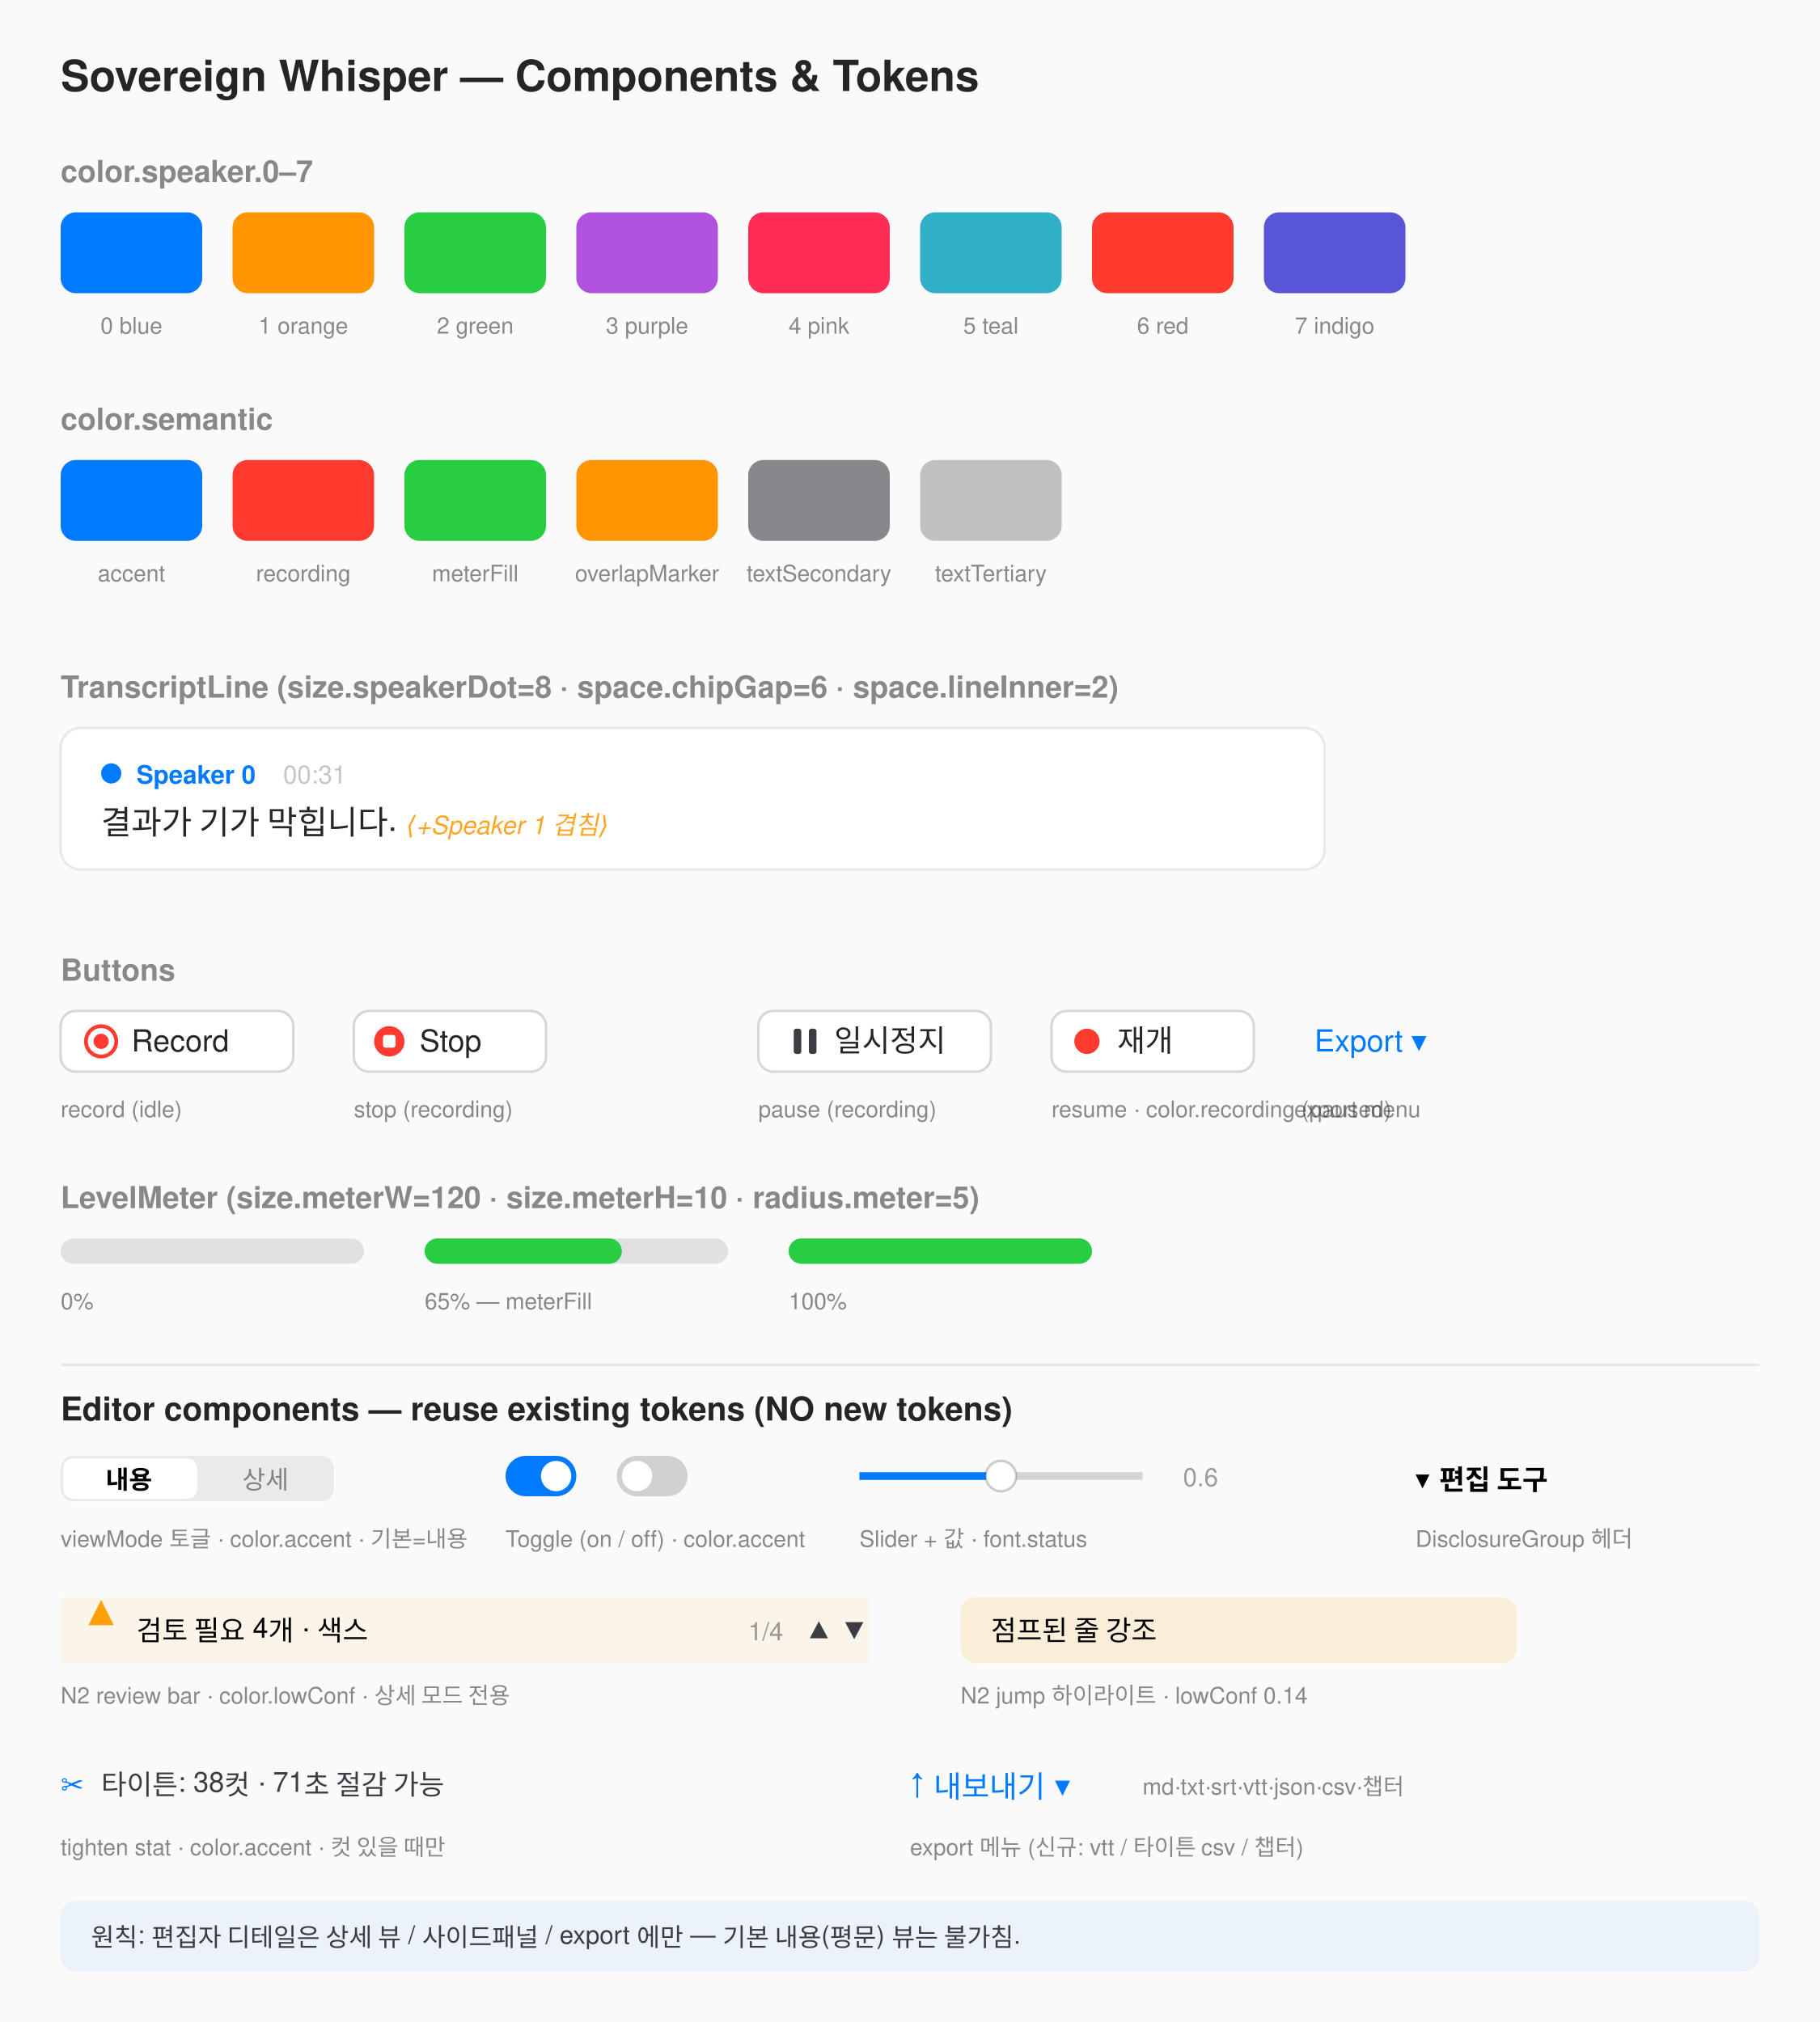
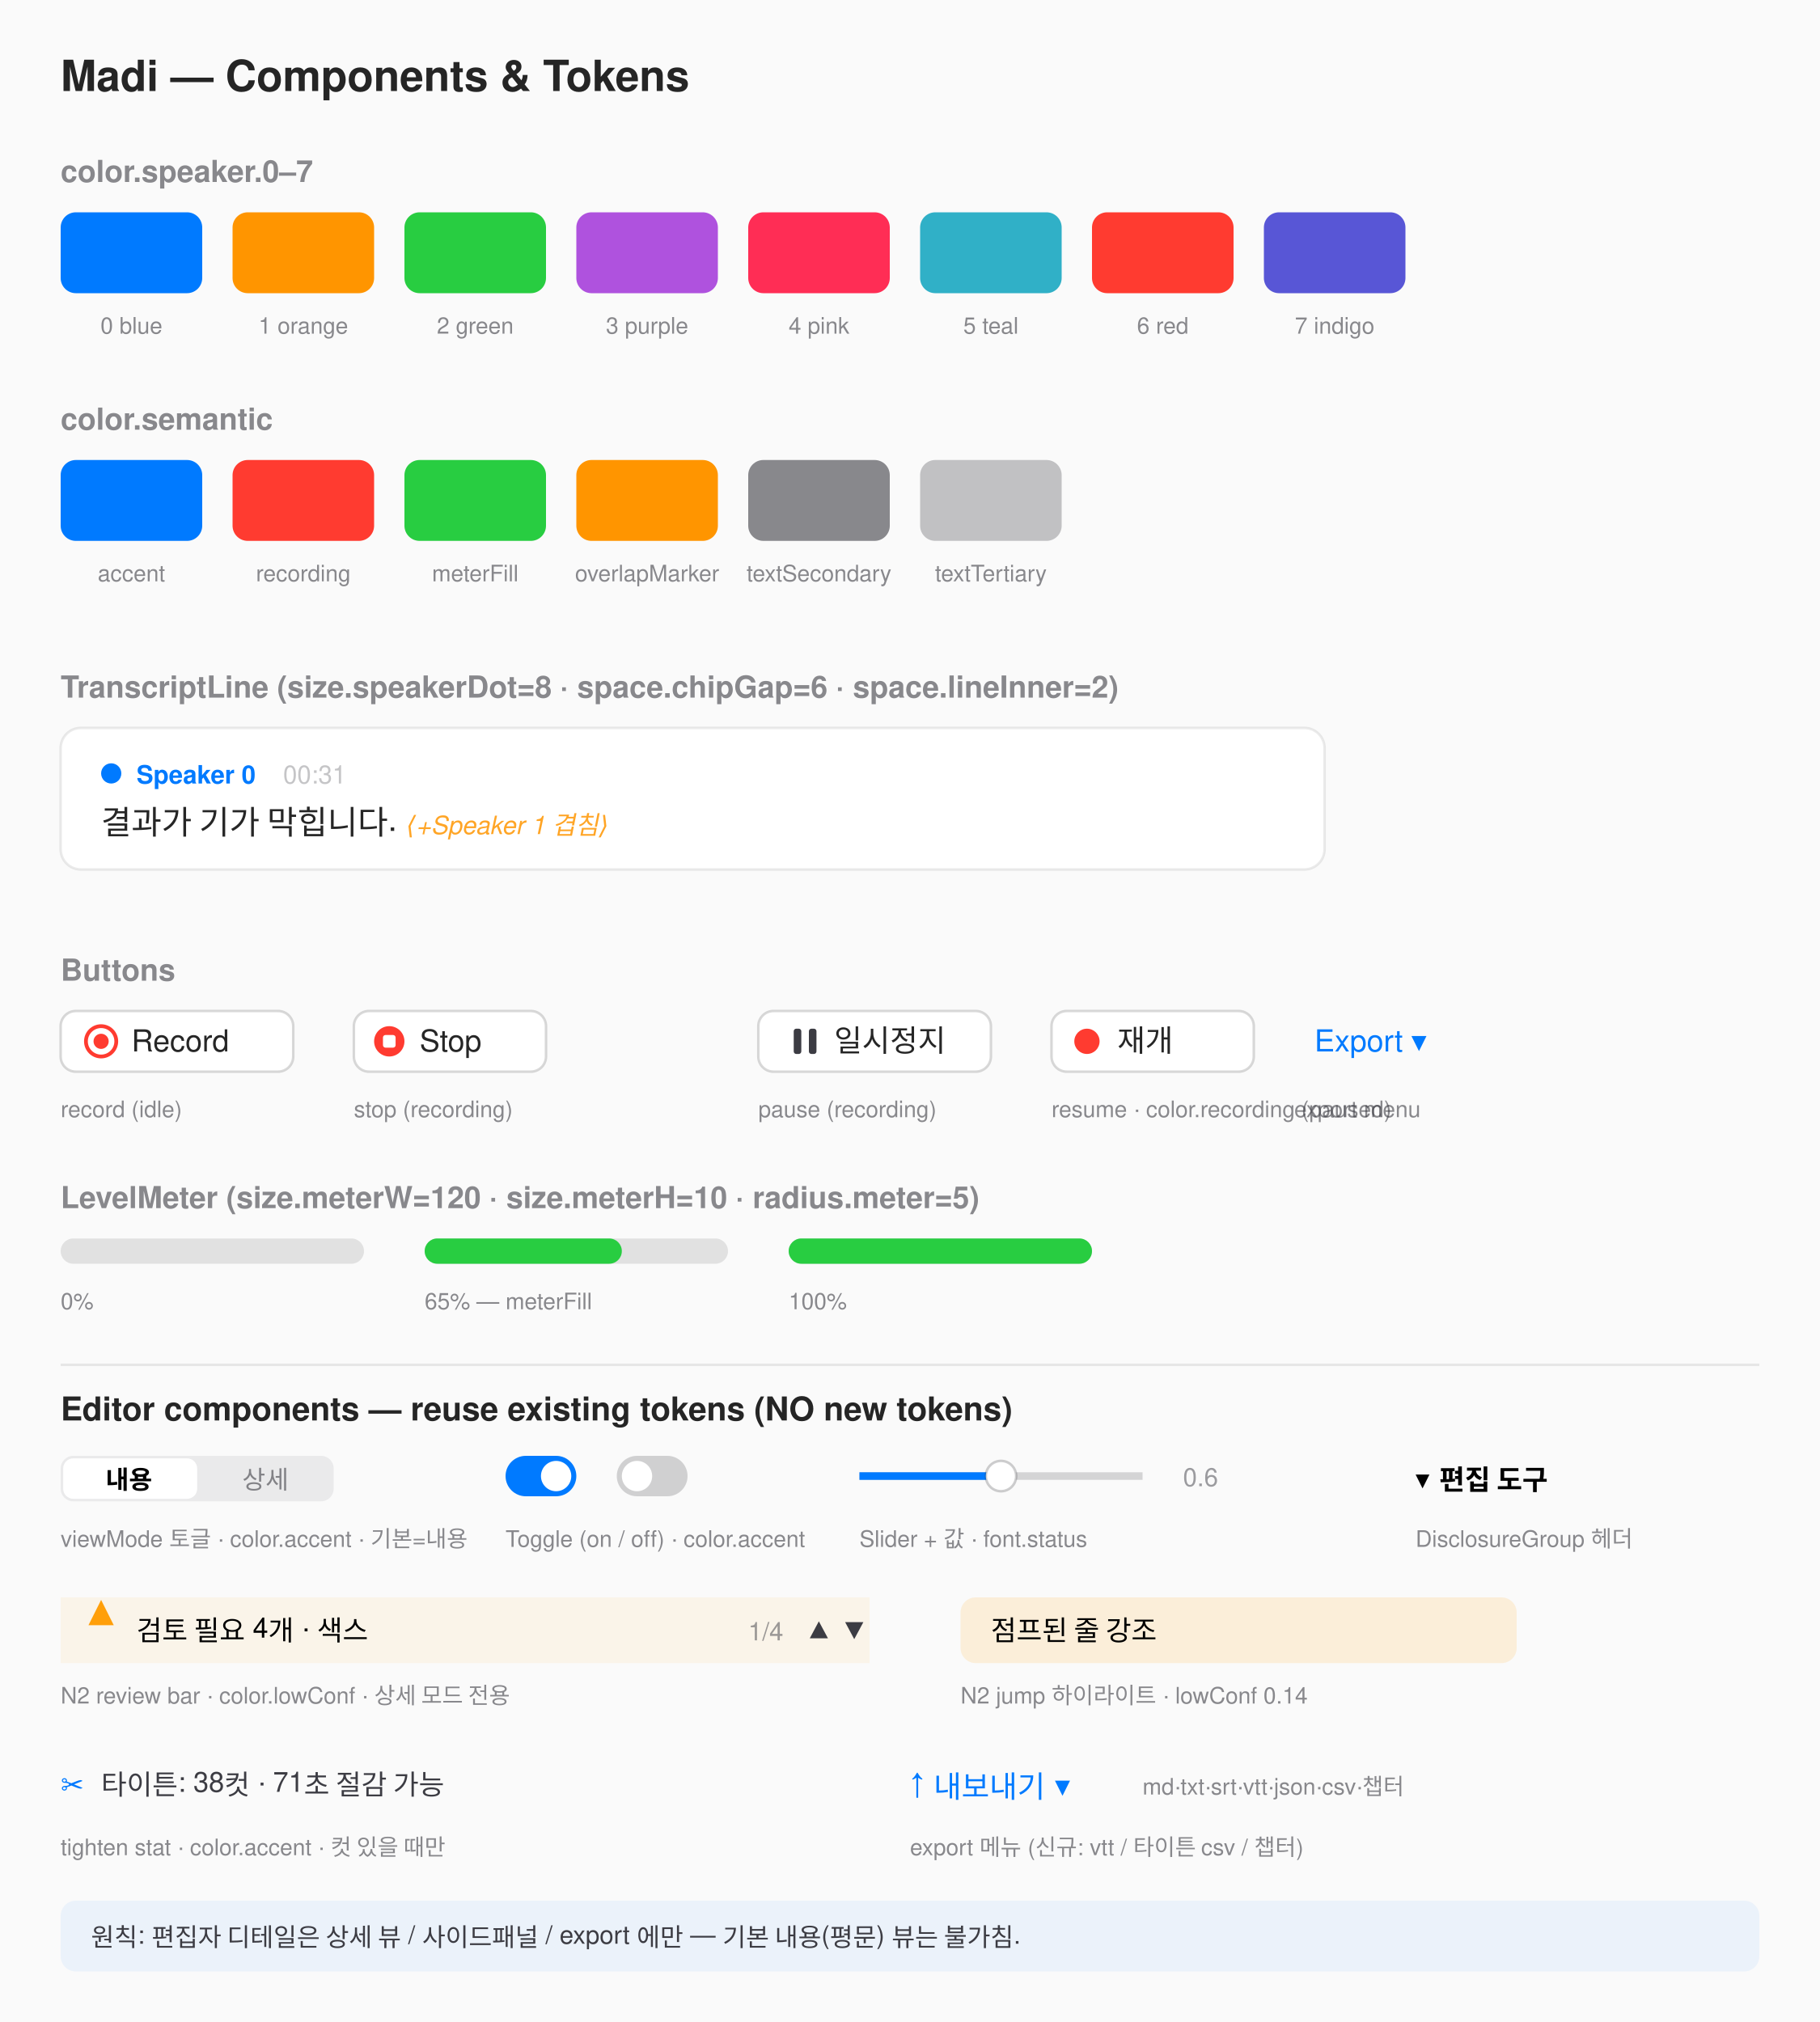
<svg xmlns="http://www.w3.org/2000/svg" width="720" height="800" viewBox="0 0 720 800" font-family="SF Pro Text, -apple-system, Helvetica">
  <rect width="720" height="800" fill="#FAFAFA" />
-   <text x="24" y="36" font-size="17" font-weight="700" fill="#000000" opacity="0.85">Sovereign Whisper — Components &amp; Tokens</text>
+   <text x="24" y="36" font-size="17" font-weight="700" fill="#000000" opacity="0.85">Madi — Components &amp; Tokens</text>
  <g id="speaker-palette">
    <text x="24" y="72" font-size="12" font-weight="600" fill="#3C3C43" opacity="0.6">color.speaker.0–7</text>
    <g id="swatch-0">
      <rect x="24" y="84" width="56" height="32" rx="6" fill="#007AFF" />
      <text x="52" y="132" text-anchor="middle" font-size="9" fill="#3C3C43" opacity="0.6">0 blue</text>
    </g>
    <g id="swatch-1">
      <rect x="92" y="84" width="56" height="32" rx="6" fill="#FF9500" />
      <text x="120" y="132" text-anchor="middle" font-size="9" fill="#3C3C43" opacity="0.6">1 orange</text>
    </g>
    <g id="swatch-2">
      <rect x="160" y="84" width="56" height="32" rx="6" fill="#28CD41" />
      <text x="188" y="132" text-anchor="middle" font-size="9" fill="#3C3C43" opacity="0.6">2 green</text>
    </g>
    <g id="swatch-3">
      <rect x="228" y="84" width="56" height="32" rx="6" fill="#AF52DE" />
      <text x="256" y="132" text-anchor="middle" font-size="9" fill="#3C3C43" opacity="0.6">3 purple</text>
    </g>
    <g id="swatch-4">
      <rect x="296" y="84" width="56" height="32" rx="6" fill="#FF2D55" />
      <text x="324" y="132" text-anchor="middle" font-size="9" fill="#3C3C43" opacity="0.6">4 pink</text>
    </g>
    <g id="swatch-5">
      <rect x="364" y="84" width="56" height="32" rx="6" fill="#30B0C7" />
      <text x="392" y="132" text-anchor="middle" font-size="9" fill="#3C3C43" opacity="0.6">5 teal</text>
    </g>
    <g id="swatch-6">
      <rect x="432" y="84" width="56" height="32" rx="6" fill="#FF3B30" />
      <text x="460" y="132" text-anchor="middle" font-size="9" fill="#3C3C43" opacity="0.6">6 red</text>
    </g>
    <g id="swatch-7">
      <rect x="500" y="84" width="56" height="32" rx="6" fill="#5856D6" />
      <text x="528" y="132" text-anchor="middle" font-size="9" fill="#3C3C43" opacity="0.6">7 indigo</text>
    </g>
  </g>
  <g id="semantic-colors">
    <text x="24" y="170" font-size="12" font-weight="600" fill="#3C3C43" opacity="0.6">color.semantic</text>
    <g id="sw-accent">
      <rect x="24" y="182" width="56" height="32" rx="6" fill="#007AFF" />
      <text x="52" y="230" text-anchor="middle" font-size="9" fill="#3C3C43" opacity="0.6">accent</text>
    </g>
    <g id="sw-recording">
      <rect x="92" y="182" width="56" height="32" rx="6" fill="#FF3B30" />
      <text x="120" y="230" text-anchor="middle" font-size="9" fill="#3C3C43" opacity="0.6">recording</text>
    </g>
    <g id="sw-meterFill">
      <rect x="160" y="182" width="56" height="32" rx="6" fill="#28CD41" />
      <text x="188" y="230" text-anchor="middle" font-size="9" fill="#3C3C43" opacity="0.6">meterFill</text>
    </g>
    <g id="sw-overlapMarker">
      <rect x="228" y="182" width="56" height="32" rx="6" fill="#FF9500" />
      <text x="256" y="230" text-anchor="middle" font-size="9" fill="#3C3C43" opacity="0.6">overlapMarker</text>
    </g>
    <g id="sw-textSecondary">
      <rect x="296" y="182" width="56" height="32" rx="6" fill="#3C3C43" opacity="0.6" />
      <text x="324" y="230" text-anchor="middle" font-size="9" fill="#3C3C43" opacity="0.6">textSecondary</text>
    </g>
    <g id="sw-textTertiary">
      <rect x="364" y="182" width="56" height="32" rx="6" fill="#3C3C43" opacity="0.3" />
      <text x="392" y="230" text-anchor="middle" font-size="9" fill="#3C3C43" opacity="0.6">textTertiary</text>
    </g>
  </g>
  <g id="component-transcript-line">
    <text x="24" y="276" font-size="12" font-weight="600" fill="#3C3C43" opacity="0.6">TranscriptLine (size.speakerDot=8 · space.chipGap=6 · space.lineInner=2)</text>
    <rect x="24" y="288" width="500" height="56" rx="8" fill="#FFFFFF" stroke="#000000" stroke-opacity="0.08" />
    <circle id="speaker-dot" cx="44" cy="306" r="4" fill="#007AFF" />
    <text id="speaker-name" x="54" y="310" font-size="10" font-weight="700" fill="#007AFF">Speaker 0</text>
    <text id="timestamp" x="112" y="310" font-size="10" fill="#3C3C43" opacity="0.30">00:31</text>
    <text id="line-text" x="40" y="330" font-size="13" fill="#000000" opacity="0.85">결과가 기가 막힙니다.
      <tspan id="overlap-marker" font-size="10" font-style="italic" fill="#FF9500">  ⟨+Speaker 1 겹침⟩</tspan>
    </text>
  </g>
  <g id="component-buttons">
    <text x="24" y="388" font-size="12" font-weight="600" fill="#3C3C43" opacity="0.6">Buttons</text>
    <g id="btn-record">
      <rect x="24" y="400" width="92" height="24" rx="6" fill="#FFFFFF" stroke="#000000" stroke-opacity="0.15" />
      <circle cx="40" cy="412" r="6" fill="none" stroke="#FF3B30" stroke-width="1.5" />
      <circle cx="40" cy="412" r="3" fill="#FF3B30" />
      <text x="52" y="416" font-size="12" fill="#000000" opacity="0.85">Record</text>
      <text x="24" y="442" font-size="9" fill="#3C3C43" opacity="0.6">record (idle)</text>
    </g>
    <g id="btn-stop">
      <rect x="140" y="400" width="76" height="24" rx="6" fill="#FFFFFF" stroke="#000000" stroke-opacity="0.15" />
      <circle cx="154" cy="412" r="6" fill="#FF3B30" />
      <rect x="151.5" y="409.5" width="5" height="5" rx="1" fill="#FFFFFF" />
      <text x="166" y="416" font-size="12" fill="#000000" opacity="0.85">Stop</text>
      <text x="140" y="442" font-size="9" fill="#3C3C43" opacity="0.6">stop (recording)</text>
    </g>
    <g id="btn-pause">
      <rect x="300" y="400" width="92" height="24" rx="6" fill="#FFFFFF" stroke="#000000" stroke-opacity="0.15" />
      <rect x="314" y="407" width="3" height="10" rx="1" fill="#3C3C43" />
      <rect x="320" y="407" width="3" height="10" rx="1" fill="#3C3C43" />
      <text x="330" y="416" font-size="12" fill="#000000" opacity="0.85">일시정지</text>
      <text x="300" y="442" font-size="9" fill="#3C3C43" opacity="0.6">pause (recording)</text>
    </g>
    <g id="btn-resume">
      <rect x="416" y="400" width="80" height="24" rx="6" fill="#FFFFFF" stroke="#000000" stroke-opacity="0.15" />
      <circle cx="430" cy="412" r="5" fill="#FF3B30" />
      <text x="442" y="416" font-size="12" fill="#000000" opacity="0.85">재개</text>
      <text x="416" y="442" font-size="9" fill="#3C3C43" opacity="0.6">resume · color.recording (paused)</text>
    </g>
    <g id="btn-export">
      <text x="520" y="416" font-size="12" fill="#007AFF">Export ▾</text>
      <text x="512" y="442" font-size="9" fill="#3C3C43" opacity="0.6">export menu</text>
    </g>
  </g>
  <g id="component-level-meter">
    <text x="24" y="478" font-size="12" font-weight="600" fill="#3C3C43" opacity="0.6">LevelMeter (size.meterW=120 · size.meterH=10 · radius.meter=5)</text>
    <g id="meter-empty">
      <rect x="24" y="490" width="120" height="10" rx="5" fill="#000000" opacity="0.10" />
      <text x="24" y="518" font-size="9" fill="#3C3C43" opacity="0.6">0%</text>
    </g>
    <g id="meter-65">
      <rect x="168" y="490" width="120" height="10" rx="5" fill="#000000" opacity="0.10" />
      <rect x="168" y="490" width="78" height="10" rx="5" fill="#28CD41" />
      <text x="168" y="518" font-size="9" fill="#3C3C43" opacity="0.6">65% — meterFill</text>
    </g>
    <g id="meter-full">
      <rect x="312" y="490" width="120" height="10" rx="5" fill="#000000" opacity="0.10" />
      <rect x="312" y="490" width="120" height="10" rx="5" fill="#28CD41" />
      <text x="312" y="518" font-size="9" fill="#3C3C43" opacity="0.6">100%</text>
    </g>
  </g>
  <line x1="24" y1="540" x2="696" y2="540" stroke="#000000" stroke-opacity="0.08" />
  <text x="24" y="562" font-size="13" font-weight="700" fill="#000000" opacity="0.85">Editor components — reuse existing tokens (NO new tokens)</text>
  <g id="component-viewmode-toggle">
    <g id="seg">
      <rect x="24" y="576" width="108" height="18" rx="5" fill="#3C3C43" fill-opacity="0.08" />
      <rect id="seg-active" x="25" y="577" width="53" height="16" rx="4" fill="#FFFFFF" />
      <text x="51" y="589" text-anchor="middle" font-size="10" font-weight="600" fill="#000000">내용</text>
      <text x="105" y="589" text-anchor="middle" font-size="10" fill="#3C3C43" opacity="0.6">상세</text>
    </g>
    <text x="24" y="612" font-size="9" fill="#3C3C43" opacity="0.6">viewMode 토글 · color.accent · 기본=내용</text>
  </g>
  <g id="component-toggle-switch">
    <g id="toggle-on">
      <rect x="200" y="576" width="28" height="16" rx="8" fill="#007AFF" />
      <circle cx="220" cy="584" r="6" fill="#FFFFFF" />
    </g>
    <g id="toggle-off">
      <rect x="244" y="576" width="28" height="16" rx="8" fill="#3C3C43" fill-opacity="0.22" />
      <circle cx="252" cy="584" r="6" fill="#FFFFFF" />
    </g>
    <text x="200" y="612" font-size="9" fill="#3C3C43" opacity="0.6">Toggle (on / off) · color.accent</text>
  </g>
  <g id="component-slider">
    <line x1="340" y1="584" x2="452" y2="584" stroke="#3C3C43" stroke-opacity="0.2" stroke-width="3" />
    <line x1="340" y1="584" x2="396" y2="584" stroke="#007AFF" stroke-width="3" />
    <circle id="slider-thumb" cx="396" cy="584" r="6" fill="#FFFFFF" stroke="#3C3C43" stroke-opacity="0.25" />
    <text x="468" y="588" font-size="10" fill="#3C3C43" opacity="0.5">0.6</text>
    <text x="340" y="612" font-size="9" fill="#3C3C43" opacity="0.6">Slider + 값 · font.status</text>
  </g>
  <g id="component-disclosure">
    <text x="560" y="589" font-size="11" font-weight="600" fill="#000000">▾ 편집 도구</text>
    <text x="560" y="612" font-size="9" fill="#3C3C43" opacity="0.6">DisclosureGroup 헤더</text>
  </g>
  <g id="component-review-bar">
    <rect x="24" y="632" width="320" height="26" fill="#FF9F0A" fill-opacity="0.07" />
    <path id="warn-icon" d="M40 633 L45 643 L35 643 Z" fill="#FF9F0A" />
    <text x="54" y="649" font-size="11" fill="#000000">검토 필요 4개 · 색스</text>
    <text x="296" y="649" font-size="10" fill="#3C3C43" opacity="0.5">1/4</text>
    <text x="318" y="649" font-size="12" fill="#3C3C43">▲</text>
    <text x="332" y="649" font-size="12" fill="#3C3C43">▼</text>
    <text x="24" y="674" font-size="9" fill="#3C3C43" opacity="0.6">N2 review bar · color.lowConf · 상세 모드 전용</text>
  </g>
  <g id="component-focused-line">
    <rect x="380" y="632" width="220" height="26" rx="6" fill="#FF9F0A" fill-opacity="0.14" />
    <text x="392" y="649" font-size="11" fill="#000000">점프된 줄 강조</text>
    <text x="380" y="674" font-size="9" fill="#3C3C43" opacity="0.6">N2 jump 하이라이트 · lowConf 0.14</text>
  </g>
  <g id="component-tighten-stat">
    <text x="24" y="710" font-size="11" fill="#007AFF">✂</text>
    <text x="40" y="710" font-size="11" fill="#3C3C43">타이튼: 38컷 · 71초 절감 가능</text>
    <text x="24" y="734" font-size="9" fill="#3C3C43" opacity="0.6">tighten stat · color.accent · 컷 있을 때만</text>
  </g>
  <g id="component-export-extended">
    <text x="360" y="710" font-size="12" fill="#007AFF">↑ 내보내기 ▾</text>
    <text x="452" y="710" font-size="9" fill="#3C3C43" opacity="0.6">md·txt·srt·vtt·json·csv·챕터</text>
    <text x="360" y="734" font-size="9" fill="#3C3C43" opacity="0.6">export 메뉴 (신규: vtt / 타이튼 csv / 챕터)</text>
  </g>
  <rect x="24" y="752" width="672" height="28" rx="6" fill="#007AFF" fill-opacity="0.06" />
  <text x="36" y="770" font-size="10" fill="#3C3C43">원칙: 편집자 디테일은 상세 뷰 / 사이드패널 / export 에만 — 기본 내용(평문) 뷰는 불가침.</text>
</svg>
